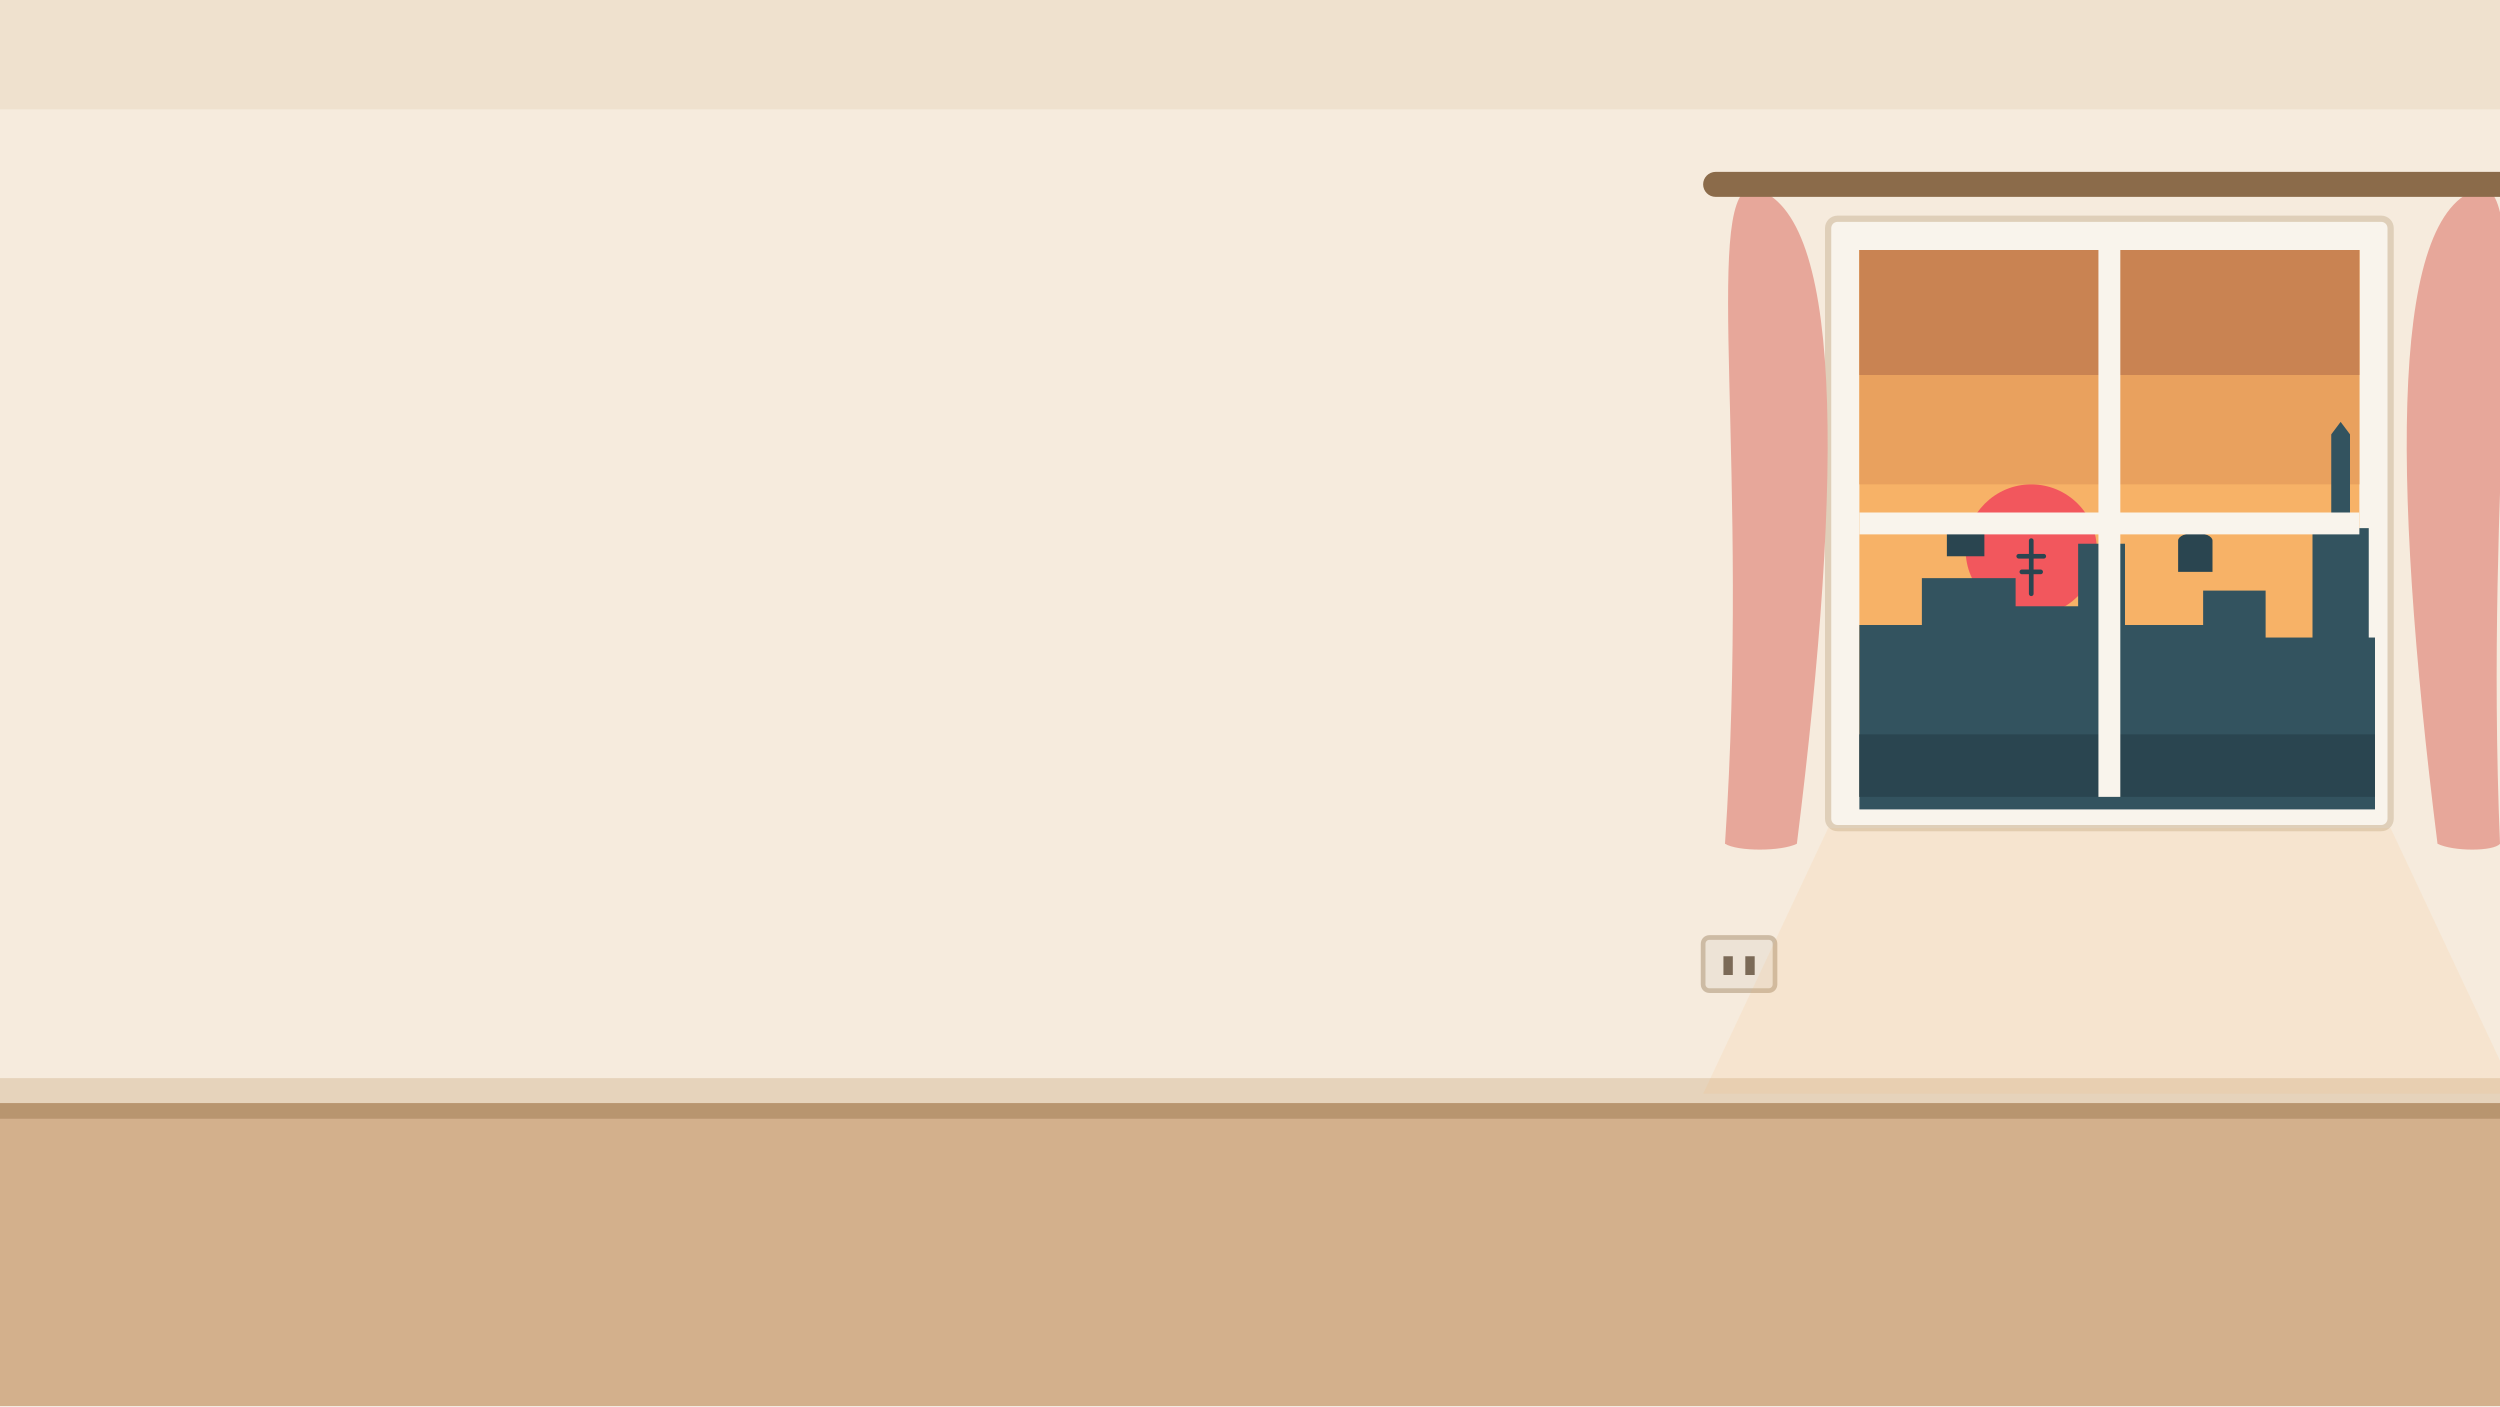
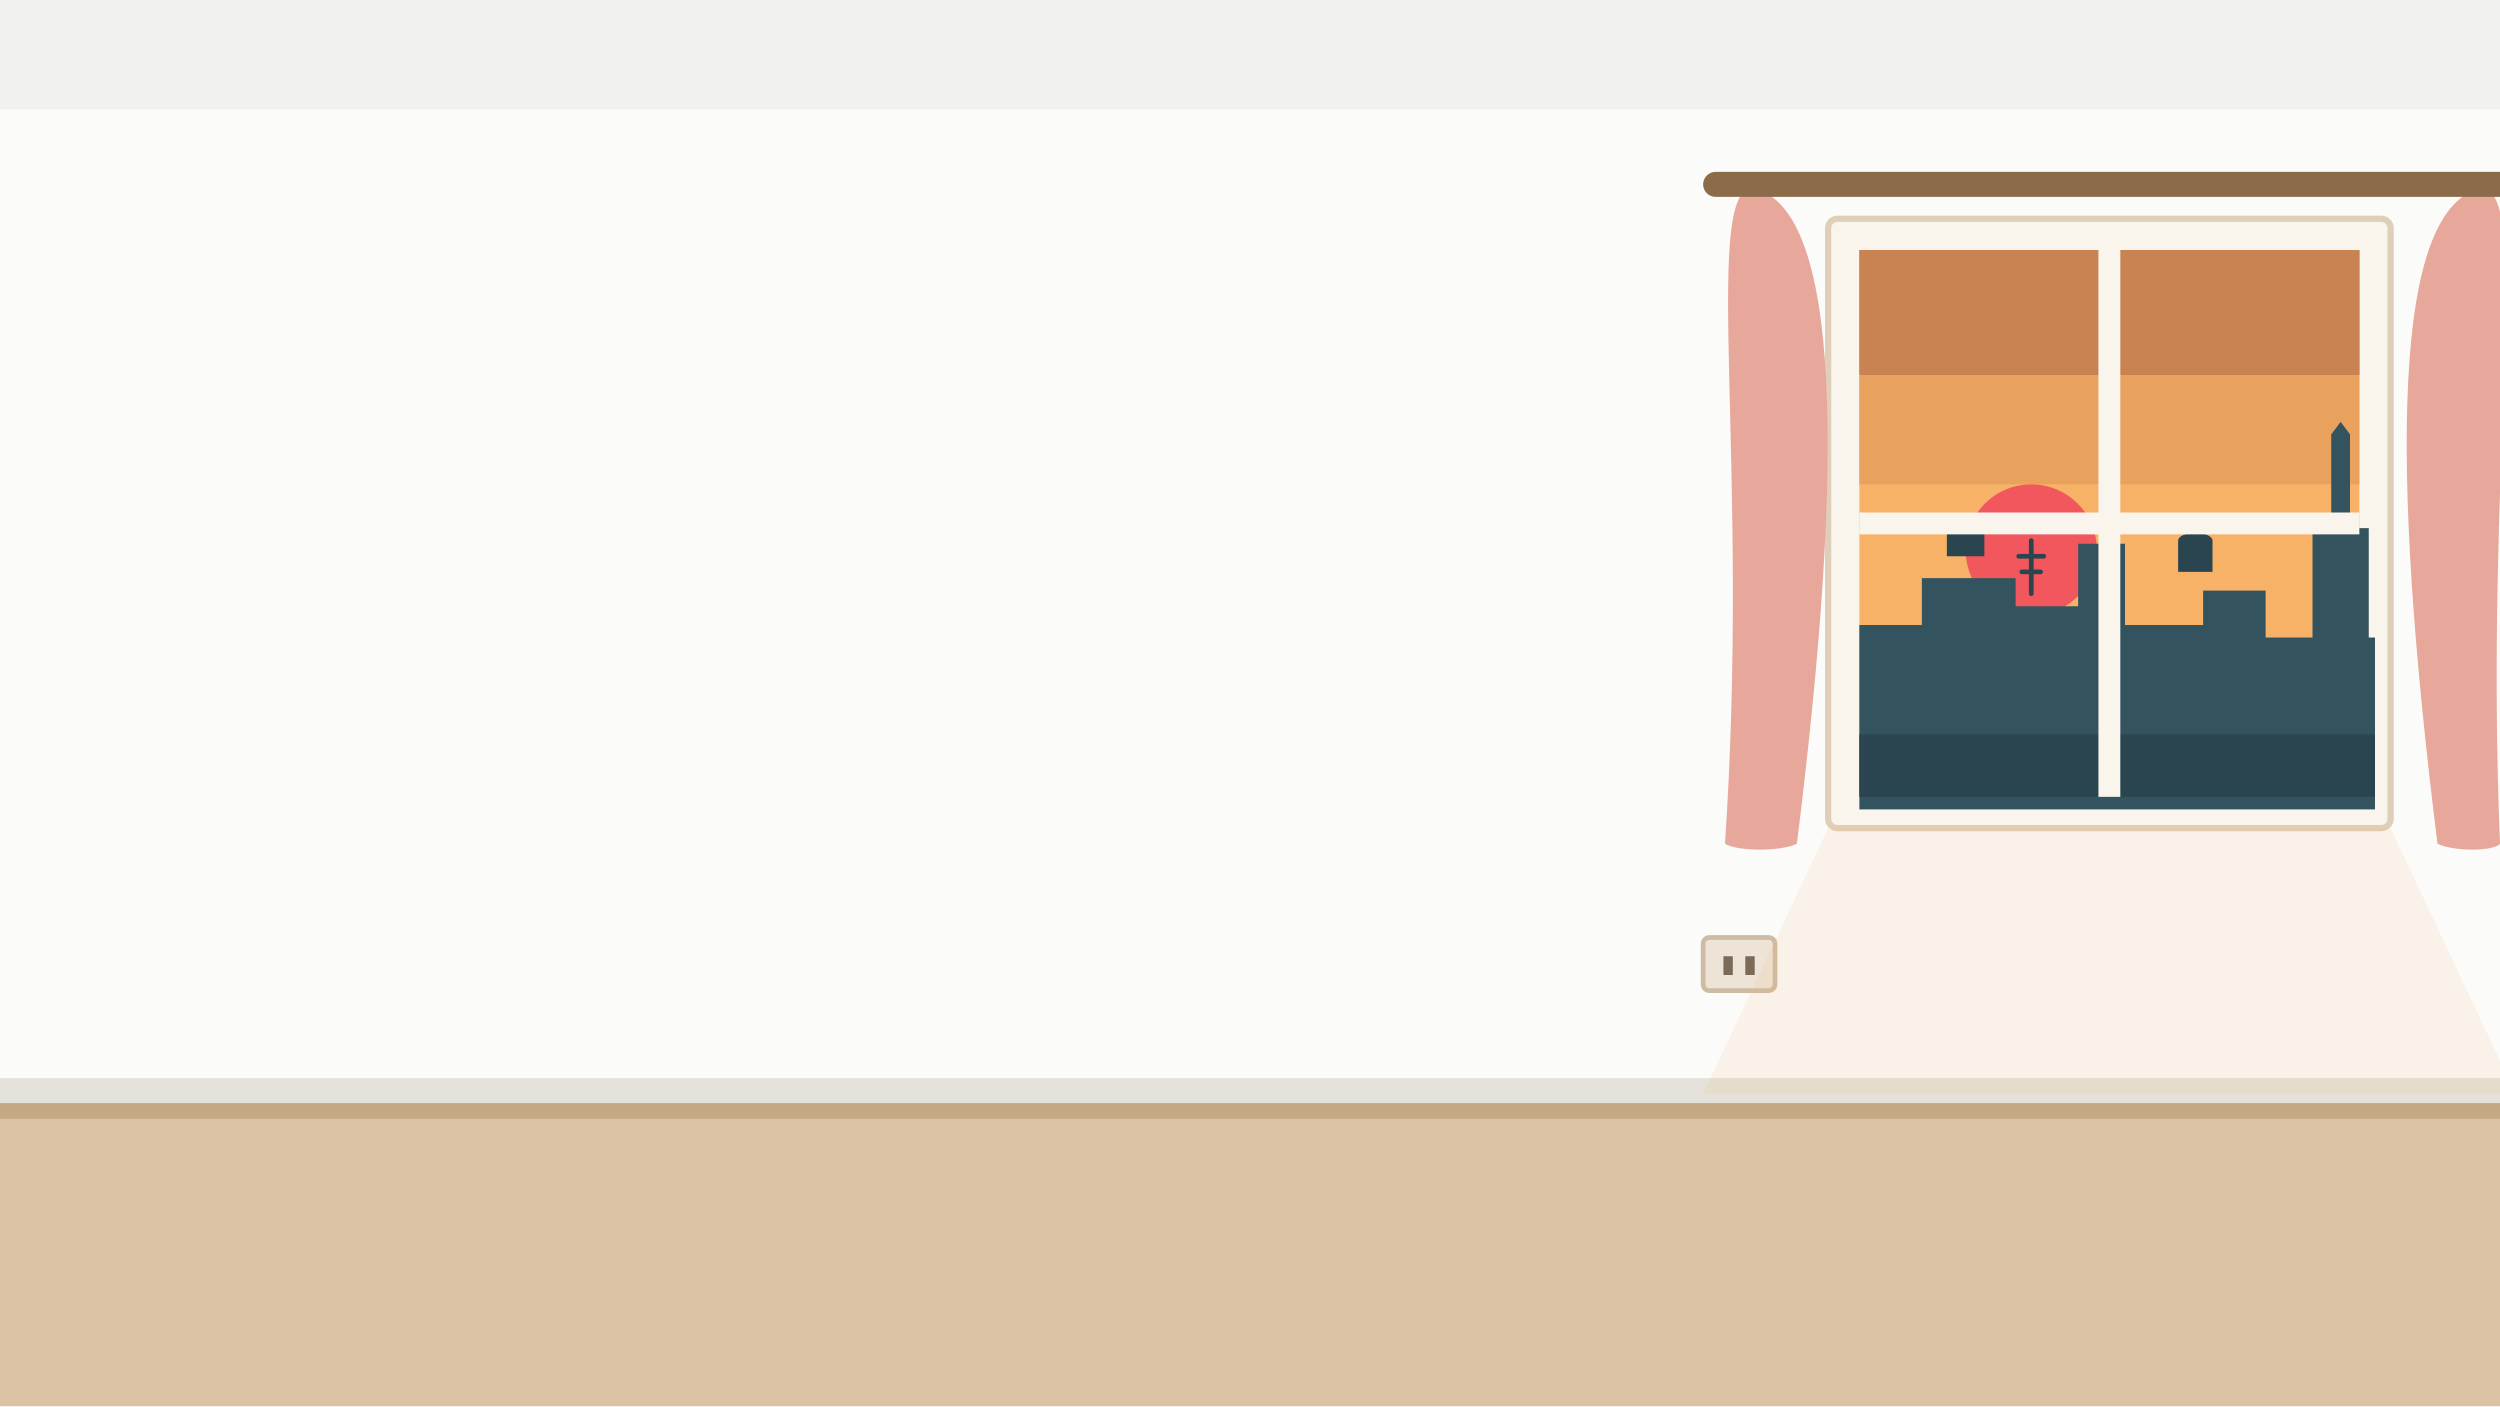
<svg xmlns="http://www.w3.org/2000/svg" viewBox="0 0 1600 900" fill="none" stroke="none">
-   <rect x="0" y="0" width="1600" height="710" fill="#F6EBDD" />
-   <rect x="0" y="0" width="1600" height="70" fill="#EFE1CE" />
-   <rect x="0" y="690" width="1600" height="16" fill="#E6D3BB" />
-   <rect x="0" y="706" width="1600" height="194" fill="#D3B08C" />
-   <rect x="0" y="706" width="1600" height="10" fill="#B8956F" />
+   <rect x="0" y="0" width="1600" height="710" fill="#FBFBF9" />
+   <rect x="0" y="0" width="1600" height="70" fill="#F1F1EE" />
+   <rect x="0" y="690" width="1600" height="16" fill="#E4E1DA" />
+   <rect x="0" y="706" width="1600" height="194" fill="#DCC3A5" />
+   <rect x="0" y="706" width="1600" height="10" fill="#C4A882" />
  <rect x="1090" y="600" width="46" height="34" rx="4" fill="#EDE3D6" stroke="#CDBBA4" stroke-width="3" />
  <path d="M 1103 612 h 6 v 12 h -6 Z M 1117 612 h 6 v 12 h -6 Z" fill="#7B6A57" />
  <g>
    <rect x="1170" y="140" width="360" height="390" rx="6" fill="#F9F4EC" stroke="#DFCFB9" stroke-width="4" />
    <g data-motion="dusk" style="animation-range: entry 0% exit 100%">
      <rect x="1190" y="160" width="320" height="350" fill="#F7B267" />
      <rect x="1190" y="160" width="320" height="150" fill="#E9A15E" />
      <rect x="1190" y="160" width="320" height="80" fill="#C98352" />
    </g>
    <circle cx="1300" cy="352" r="42" fill="#F2575D" />
    <path d="M 1190 400 h 40 v -30 h 60 v 18 h 40 v -40 h 30 v 52 h 50 v -22 h 40 v 30 h 30 v -70 h 12 v -60 l 6 -8 l 6 8 v 60 h 12 v 70 h 4 v 110 h -330 Z" fill="#33535F" />
    <path d="M 1246 356 v -22 a 12 5 0 0 1 24 0 v 22 Z M 1394 366 v -20 a 11 5 0 0 1 22 0 v 20 Z" fill="#2A4550" />
    <path d="M 1300 380 v -34 M 1292 356 h 16 M 1294 366 h 12" stroke="#2A4550" stroke-width="3" stroke-linecap="round" />
    <path d="M 1190 470 h 330 v 40 h -330 Z" fill="#2A4550" />
    <rect x="1343" y="160" width="14" height="350" fill="#F9F4EC" />
    <rect x="1190" y="328" width="320" height="14" fill="#F9F4EC" />
    <path d="M 1170 530 L 1090 700 H 1610 L 1530 530 Z" fill="#F7B267" fill-opacity="0.12" />
  </g>
  <path d="M 1120 120 C 1180 130 1180 300 1150 540 C 1140 545 1112 545 1104 540 C 1120 300 1090 130 1120 120 Z" fill="#E7A79A" />
  <path d="M 1590 120 C 1530 130 1530 300 1560 540 C 1570 545 1596 545 1600 540 C 1590 300 1620 130 1590 120 Z" fill="#E7A79A" />
  <rect x="1090" y="110" width="520" height="16" rx="8" fill="#8B6B4A" />
</svg>
